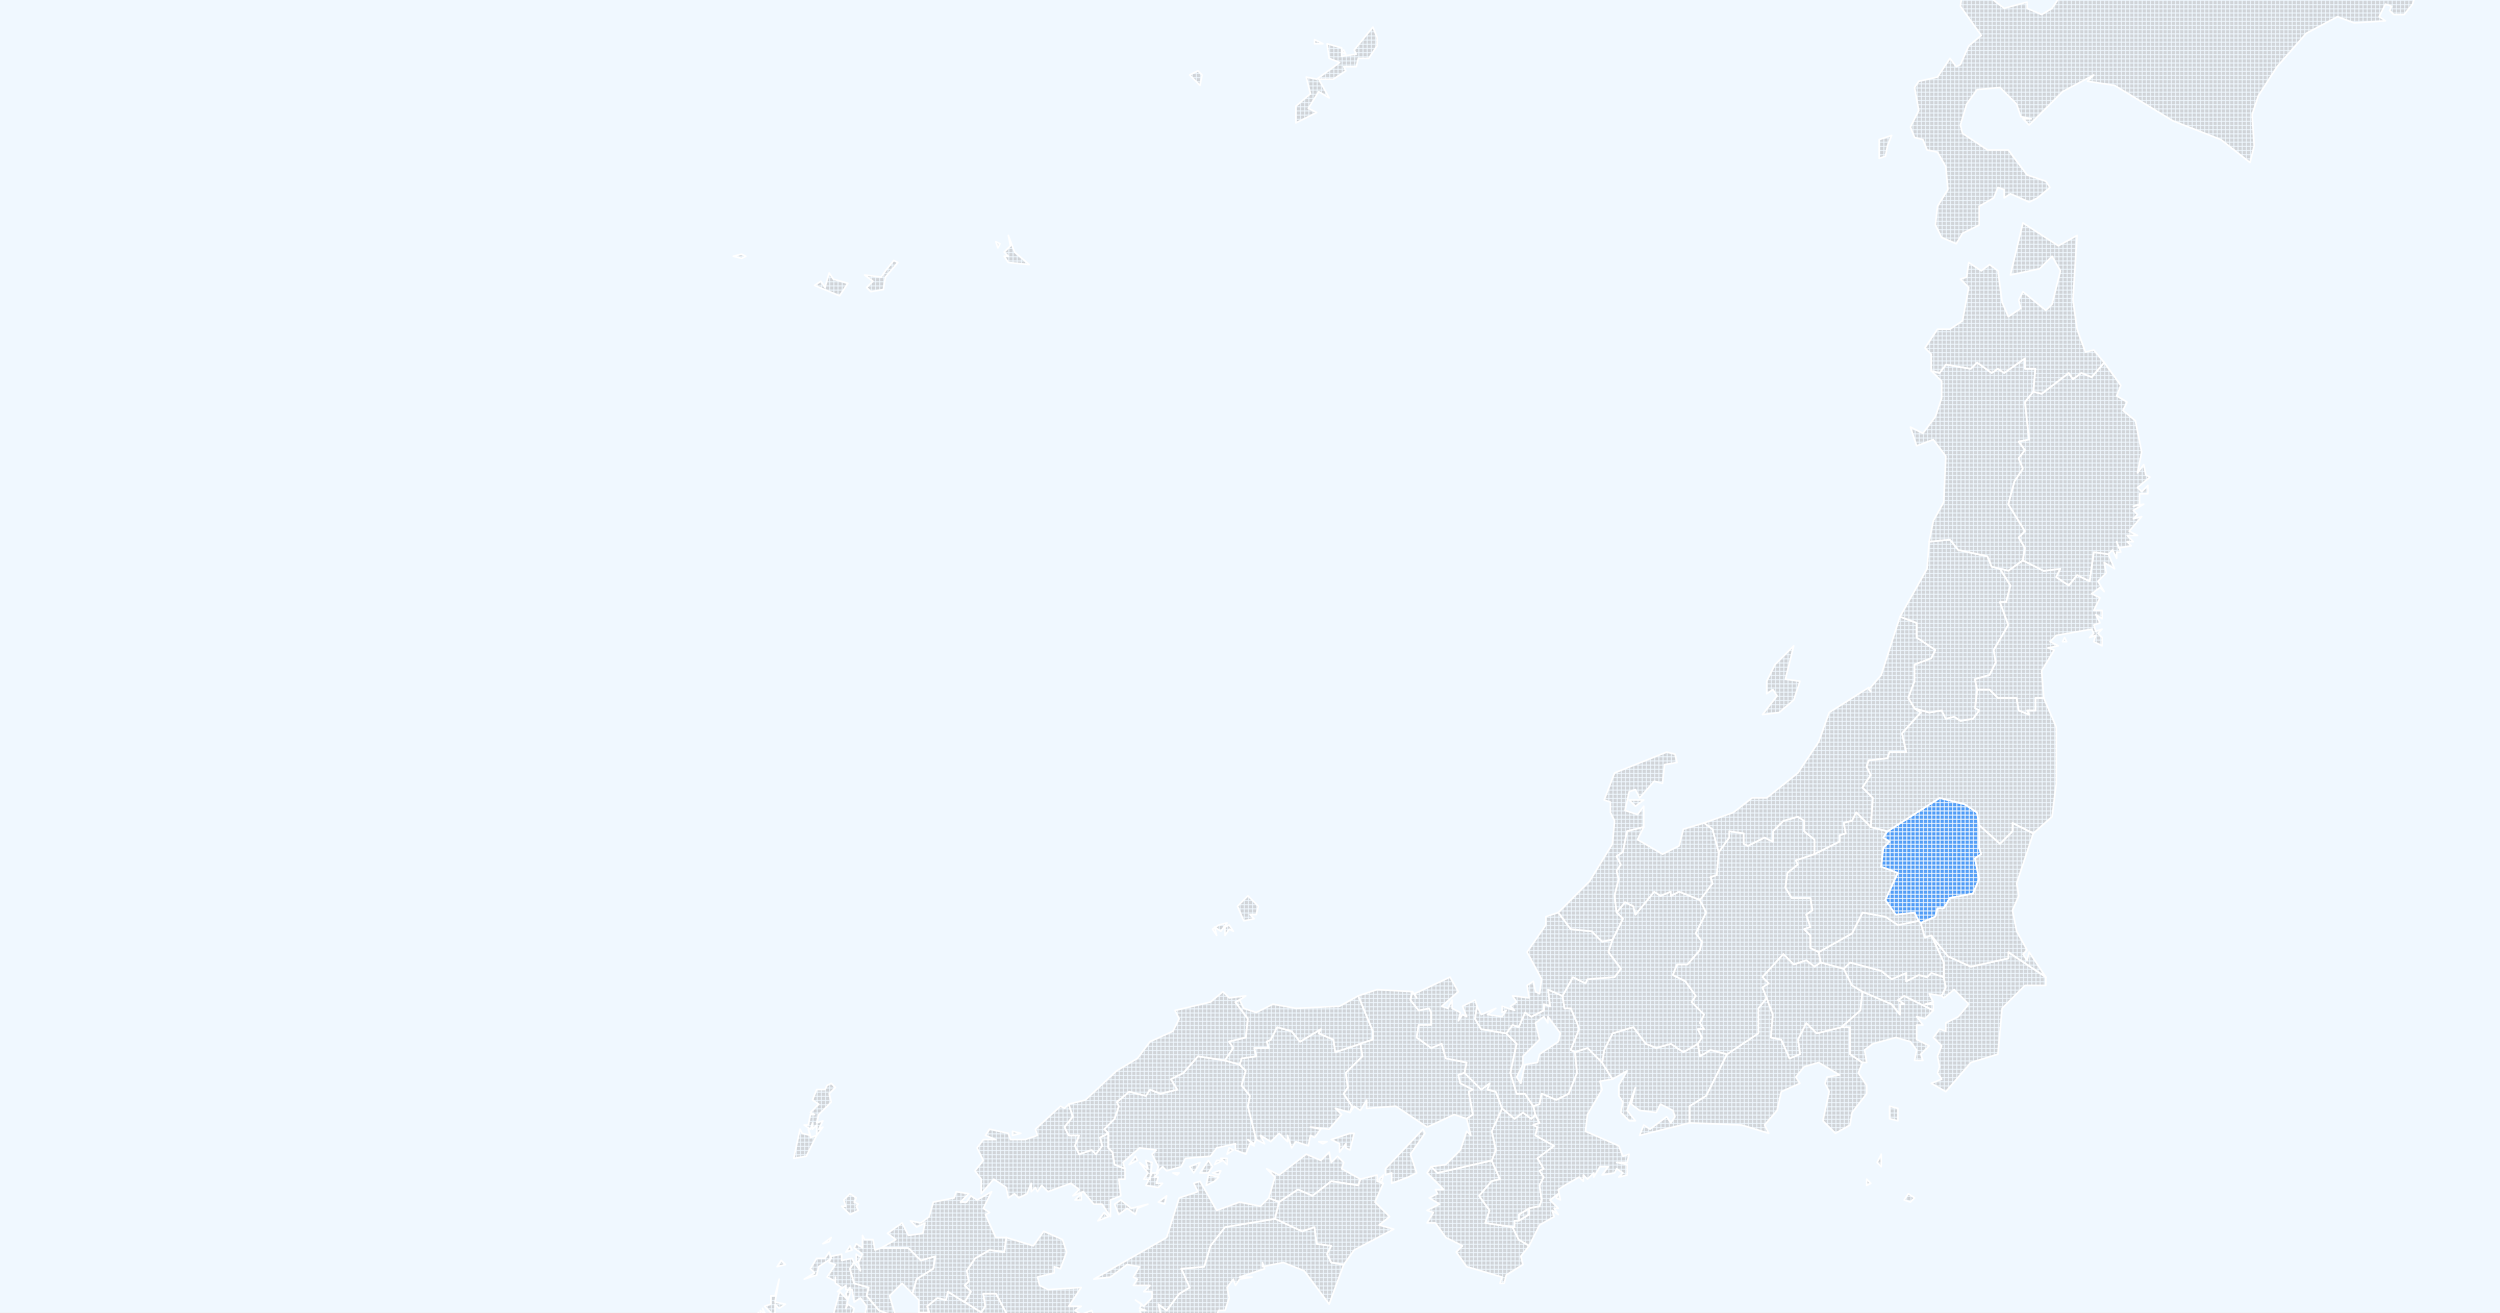
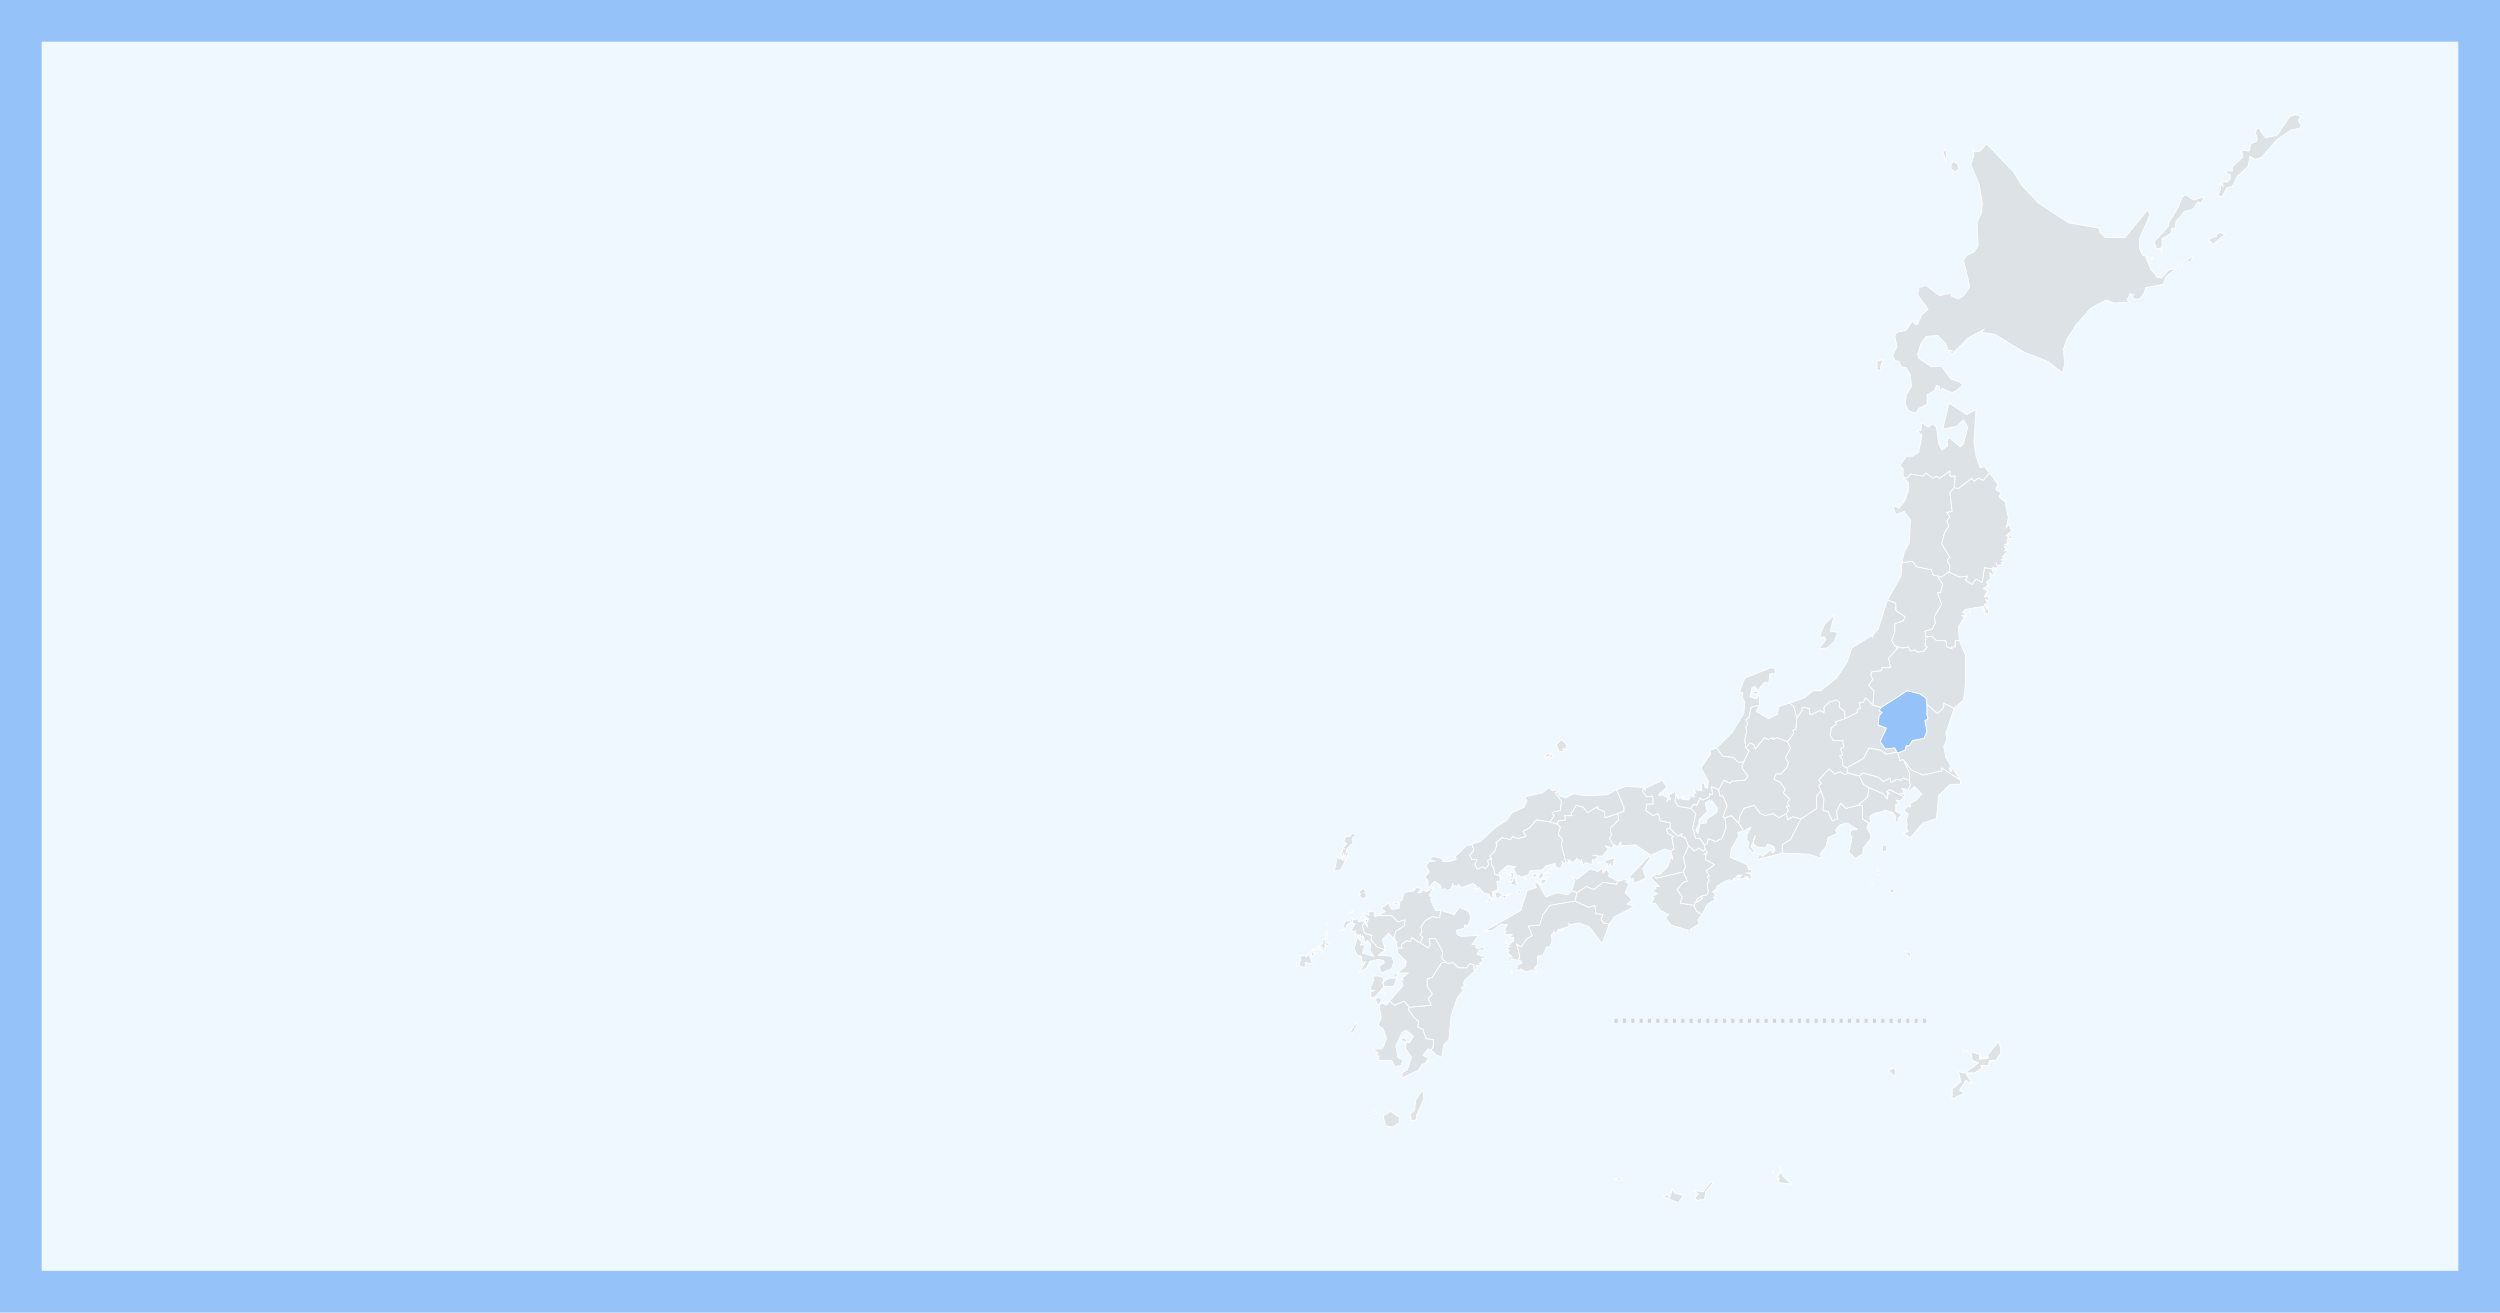
<svg xmlns="http://www.w3.org/2000/svg" viewBox="0 0 1200 630" width="1200" height="630">
  <rect width="1200" height="630" fill="#f0f8ff" />
  <defs>
    <pattern id="main" viewBox="0 0 5 5" x="0" y="0" width="5" height="5" patternUnits="userSpaceOnUse" patternTransform="scale(0.4)">
      <rect x="1" y="1" width="5" height="5" fill="rgba(56,141,245,0.8)" />
    </pattern>
  </defs>
  <defs>
    <pattern id="default" viewBox="0 0 5 5" x="0" y="0" width="5" height="5" patternUnits="userSpaceOnUse" patternTransform="scale(0.4)">
      <rect x="1" y="1" width="5" height="5" fill="rgba(202,205,209,0.8)" />
    </pattern>
  </defs>
-   <g transform="translate(300, -180) scale(1.0)">
+   <g transform="translate(600, 50) scale(0.5)">
    <g class="prefectures">
-       <g class="okinawa kyusyu-okinawa prefecture" data-code="47" stroke-linejoin="round" fill="url(#default)" fill-rule="nonzero" stroke="#ffffff" stroke-width="0.8" transform="translate(52, 193)">
+       <g class="okinawa kyusyu-okinawa prefecture" data-code="47" stroke-linejoin="round" fill="rgba(202,205,209,0.5)" fill-rule="nonzero" stroke="#ffffff" stroke-width="0.8" transform="translate(350, 900)  scale(1.2)">
        <polygon points="4 109 6 110 4 111 0 110" />
        <polygon points="48 121 55 123 51 129 39 124 42 122 44 125 46 118" />
        <polygon points="132 113 130 110 132 110 130 108 133 105 132 100 135 108 142 114" />
        <polygon points="225 23 224 28 219 23 223 21" />
        <polygon points="73 117 77 112 79 113 73 120 72 126 66 127 64 125 67 122 63 119 71 120" />
        <polygon points="287 20 291 17 286 15 285 8 292 10 292 14 299 13 298 11 307 0 309 5 309 9 305 15 300 15 299 19 293 19 294 21 288 25 281 25 286 34 281 31 276 39 280 41 270 46 270 38 277 32 275 24 280 25" />
        <polygon points="127 106 126 103 128 104" />
        <polygon points="279 8 279 6 283 8" />
        <polygon points="293 11 294 13 292 12" />
      </g>
-       <g class="kagoshima kyusyu kyusyu-okinawa prefecture" data-code="46" stroke-linejoin="round" fill="url(#default)" fill-rule="nonzero" stroke="#ffffff" stroke-width="0.8" transform="translate(96, 17)">
+       <g class="kagoshima kyusyu kyusyu-okinawa prefecture" data-code="46" stroke-linejoin="round" fill="rgba(202,205,209,0.5)" fill-rule="nonzero" stroke="#ffffff" stroke-width="0.8" transform="translate(96, 17)">
        <polygon points="23 949 26 951 23 952" />
        <polygon points="33 960 32 954 39 950 48 956 47 961 41 965 35 964" />
        <polygon points="64 953 64 958 59 959 58 952 62 949 63 939 70 929 71 938" />
        <polygon points="38 844 43 848 52 844 57 850 56 852 61 859 66 864 65 869 70 871 73 880 80 881 80 888 78 891 75 890 70 896 75 899 73 903 76 902 69 905 66 910 50 918 50 913 55 910 59 898 53 889 54 884 48 881 53 879 54 883 57 884 61 878 54 872 50 874 44 887 46 898 51 901 49 906 43 907 40 901 27 901 28 897 25 896 27 894 22 890 31 890 35 880 32 871 27 867 30 860 28 848 31 846 35 848" />
        <polygon points="31 837 34 836 33 838" />
        <polygon points="27 848 24 842 29 840 30 844" />
        <polygon points="4 868 6 865 7 867 2 875 0 874" />
-         <polygon points="12 864 9 861 14 861" />
-         <polygon points="284 149 280 150 279 146 289 144" />
-         <polygon points="301 126 301 118 306 118 305 122 309 126 308 129 303 132 300 128" />
-         <polygon points="363 98 360 99 359 97 365 93" />
-         <polygon points="344 90 331 98 335 101 330 104 327 103 329 107 323 102 325 99 316 97 324 97 325 95 321 94 335 88 337 90 339 86 344 85 342 89 344 87 345 89 347 82 349 88" />
-         <polygon points="324 108 322 106 320 108 318 101 323 102 322 105 328 107 325 109 326 107" />
-         <polygon points="355 12 352 16 352 13" />
-         <polygon points="361 1 363 0 365 4" />
      </g>
-       <g class="miyazaki kyusyu kyusyu-okinawa prefecture" data-code="45" stroke-linejoin="round" fill="url(#default)" fill-rule="nonzero" stroke="#ffffff" stroke-width="0.8" transform="translate(152, 824)">
+       <g class="miyazaki kyusyu kyusyu-okinawa prefecture" data-code="45" stroke-linejoin="round" fill="rgba(202,205,209,0.5)" fill-rule="nonzero" stroke="#ffffff" stroke-width="0.8" transform="translate(152, 824)">
        <polygon points="36 0 38 1 43 0 48 5 56 5 59 1 63 2 63 7 65 7 54 17 53 21 56 22 52 23 51 25 53 26 47 34 41 51 39 74 34 79 32 91 27 89 22 84 24 81 24 74 17 73 14 64 9 62 10 57 5 52 0 45 1 43 22 41 19 35 23 30 18 23 18 16 23 14 32 0" />
      </g>
-       <g class="oita kyusyu kyusyu-okinawa prefecture" data-code="44" stroke-linejoin="round" fill="url(#default)" fill-rule="nonzero" stroke="#ffffff" stroke-width="0.8" transform="translate(163, 771)">
+       <g class="oita kyusyu kyusyu-okinawa prefecture" data-code="44" stroke-linejoin="round" fill="rgba(202,205,209,0.5)" fill-rule="nonzero" stroke="#ffffff" stroke-width="0.8" transform="translate(163, 771)">
        <polygon points="0 34 3 29 0 26 2 24 1 19 5 13 12 9 19 10 20 3 33 7 38 0 47 4 49 10 46 18 43 17 43 20 35 22 36 26 40 28 56 27 50 36 56 36 53 38 56 40 61 38 62 41 57 41 55 45 65 49 59 49 61 51 57 54 60 55 54 56 54 60 52 60 52 55 48 54 45 58 37 58 32 53 27 54 25 53 21 49 22 43 15 30 9 30 10 36 8 39" />
      </g>
-       <g class="kumamoto kyusyu kyusyu-okinawa prefecture" data-code="43" stroke-linejoin="round" fill="url(#default)" fill-rule="nonzero" stroke="#ffffff" stroke-width="0.8" transform="translate(115, 800)">
+       <g class="kumamoto kyusyu kyusyu-okinawa prefecture" data-code="43" stroke-linejoin="round" fill="rgba(202,205,209,0.5)" fill-rule="nonzero" stroke="#ffffff" stroke-width="0.8" transform="translate(115, 800)">
        <path d="M8,37 L13,38 L13,48 L5,57 L1,58 L1,52 L5,51 L0,50 L4,40 L3,37 L8,37 Z M20,47 L14,47 L12,43 L19,39 L26,39 L23,47 L20,47 Z M24,34 L26,34 L26,38 L23,38 L24,34 Z M38,67 L33,61 L24,65 L19,61 L32,46 L30,40 L32,41 L31,39 L37,34 L26,34 L34,28 L35,23 L27,15 L26,10 L31,10 L30,7 L35,3 L39,4 L40,0 L48,5 L56,10 L58,7 L57,1 L63,1 L70,14 L69,20 L73,24 L69,24 L60,38 L55,40 L55,47 L60,54 L56,59 L59,65 L38,67 Z" />
      </g>
-       <g class="nagasaki kyusyu kyusyu-okinawa prefecture" data-code="42" stroke-linejoin="round" fill="url(#default)" fill-rule="nonzero" stroke="#ffffff" stroke-width="0.8" transform="translate(44, 700)">
+       <g class="nagasaki kyusyu kyusyu-okinawa prefecture" data-code="42" stroke-linejoin="round" fill="rgba(202,205,209,0.5)" fill-rule="nonzero" stroke="#ffffff" stroke-width="0.8" transform="translate(44, 700)">
        <path d="M53,1 L55,0 L57,2 L54,5 L55,9 L49,15 L48,19 L51,18 L49,22 L51,21 L48,25 L48,20 L46,22 L46,19 L45,22 L42,20 L44,20 L45,15 L47,15 L45,14 L49,10 L46,8 L48,3 L52,3 L53,1 Z M46,29 L43,35 L37,36 L40,22 L41,24 L45,25 L44,22 L45,26 L48,25 L46,29 Z M67,59 L68,61 L64,63 L60,59 L62,59 L61,56 L64,53 L67,55 L66,57 L68,58 L67,59 Z M28,110 L25,115 L26,110 L23,107 L26,106 L26,102 L28,102 L30,94 L28,105 L33,106 L30,108 L28,106 L28,110 Z M24,112 L21,111 L21,109 L23,111 L22,108 L24,112 Z M19,113 L20,110 L19,116 L16,111 L19,113 Z M6,118 L9,117 L10,119 L12,115 L16,125 L9,124 L9,129 L0,126 L1,124 L3,126 L4,125 L2,125 L5,122 L4,116 L6,118 Z M65,80 L62,81 L64,78 L65,80 Z M67,82 L70,84 L67,86 L67,82 Z M29,88 L31,85 L33,87 L29,88 Z M54,76 L51,77 L55,74 L54,76 Z M66,86 L64,89 L66,96 L73,98 L72,102 L78,109 L86,112 L79,117 L92,118 L94,123 L92,130 L82,134 L80,128 L85,124 L84,122 L79,121 L71,123 L68,129 L60,134 L64,129 L63,126 L65,127 L67,123 L64,125 L63,118 L59,117 L56,111 L59,100 L63,104 L62,108 L63,106 L66,108 L64,115 L75,118 L71,112 L72,107 L69,103 L66,105 L65,99 L62,99 L62,97 L58,100 L60,98 L57,96 L57,93 L57,95 L53,93 L57,87 L54,86 L55,83 L60,82 L60,85 L65,84 L66,86 Z M49,88 L48,92 L42,94 L47,91 L45,89 L48,84 L52,84 L54,81 L55,84 L49,88 Z M15,115 L15,113 L18,116 L15,118 L15,115 Z M64,101 L63,104 L62,101 L64,98 L64,101 Z" />
      </g>
-       <g class="saga kyusyu kyusyu-okinawa prefecture" data-code="41" stroke-linejoin="round" fill="url(#default)" fill-rule="nonzero" stroke="#ffffff" stroke-width="0.8" transform="translate(108, 773)">
+       <g class="saga kyusyu kyusyu-okinawa prefecture" data-code="41" stroke-linejoin="round" fill="rgba(202,205,209,0.5)" fill-rule="nonzero" stroke="#ffffff" stroke-width="0.8" transform="translate(108, 773)">
        <polygon points="15 6 28 6 34 12 41 10 40 16 32 21 30 28 25 23 19 29 22 39 14 36 8 29 9 25 2 23 0 16 2 13 5 17 4 13 6 9 2 6 3 4 6 6 6 0 7 2 11 2 12 7" />
      </g>
-       <g class="fukuoka kyusyu kyusyu-okinawa prefecture" data-code="40" stroke-linejoin="round" fill="url(#default)" fill-rule="nonzero" stroke="#ffffff" stroke-width="0.8" transform="translate(123, 752)">
+       <g class="fukuoka kyusyu kyusyu-okinawa prefecture" data-code="40" stroke-linejoin="round" fill="rgba(202,205,209,0.5)" fill-rule="nonzero" stroke="#ffffff" stroke-width="0.8" transform="translate(123, 752)">
        <polygon points="40 53 32 48 31 52 27 51 22 55 23 58 18 58 18 52 15 49 17 42 25 37 26 31 19 33 13 27 0 27 7 23 3 20 10 15 13 21 20 20 21 15 17 17 14 14 19 15 23 12 25 5 35 3 36 0 42 1 38 5 41 5 43 2 46 4 53 0 49 8 52 10 50 11 55 22 60 22 59 29 52 28 45 32 41 38 42 43 40 45 43 48" />
      </g>
-       <g class="kochi shikoku prefecture" data-code="39" stroke-linejoin="round" fill="url(#default)" fill-rule="nonzero" stroke="#ffffff" stroke-width="0.8" transform="translate(251, 765)">
+       <g class="kochi shikoku prefecture" data-code="39" stroke-linejoin="round" fill="rgba(202,205,209,0.5)" fill-rule="nonzero" stroke="#ffffff" stroke-width="0.8" transform="translate(251, 765)">
        <path d="M61,0 L74,6 L80,4 L81,12 L88,13 L86,17 L88,21 L94,22 L87,41 L75,25 L65,21 L55,23 L55,21 L56,24 L44,28 L50,28 L44,29 L42,32 L41,29 L38,33 L39,38 L37,44 L34,44 L30,52 L25,53 L25,61 L22,64 L25,70 L21,66 L14,68 L9,65 L5,67 L6,61 L10,60 L9,57 L6,57 L8,54 L5,41 L9,44 L15,36 L20,33 L16,24 L27,23 L30,13 L37,4 L61,0 Z M1,69 L0,70 L0,67 L1,69 Z" />
      </g>
-       <g class="ehime sikoku prefecture" data-code="38" stroke-linejoin="round" fill="url(#default)" fill-rule="nonzero" stroke="#ffffff" stroke-width="0.8" transform="translate(225, 737)">
+       <g class="ehime sikoku prefecture" data-code="38" stroke-linejoin="round" fill="rgba(202,205,209,0.5)" fill-rule="nonzero" stroke="#ffffff" stroke-width="0.8" transform="translate(225, 737)">
        <path d="M34,21 L31,20 L35,17 L34,21 Z M55,6 L51,6 L55,0 L57,3 L55,6 Z M60,5 L61,5 L60,7 L57,6 L60,5 Z M58,10 L54,12 L55,7 L60,8 L58,10 Z M32,85 L25,83 L25,86 L23,86 L24,81 L27,82 L21,76 L24,76 L22,72 L25,72 L22,71 L23,69 L20,67 L24,70 L28,66 L28,63 L24,63 L27,60 L19,60 L21,57 L19,56 L22,51 L16,50 L8,56 L0,57 L35,37 L41,18 L50,15 L48,11 L51,10 L59,24 L70,20 L80,22 L84,18 L89,20 L87,28 L63,32 L56,41 L53,51 L42,52 L46,61 L41,64 L35,72 L31,69 L34,82 L32,85 Z" />
      </g>
-       <g class="kagawa shikoku prefecture" data-code="37" stroke-linejoin="round" fill="url(#default)" fill-rule="nonzero" stroke="#ffffff" stroke-width="0.8" transform="translate(308, 724)">
+       <g class="kagawa shikoku prefecture" data-code="37" stroke-linejoin="round" fill="rgba(202,205,209,0.5)" fill-rule="nonzero" stroke="#ffffff" stroke-width="0.8" transform="translate(308, 724)">
        <path d="M6,33 L1,31 L4,21 L0,17 L6,20 L19,10 L26,13 L30,9 L31,14 L34,11 L37,14 L36,17 L45,22 L44,25 L31,23 L22,30 L15,27 L6,33 Z M27,5 L25,4 L29,4 L27,5 Z M40,0 L42,0 L40,8 L38,7 L38,5 L35,9 L35,5 L31,3 L40,0 Z" />
      </g>
-       <g class="tokushima shikoku prefecture" data-code="36" stroke-linejoin="round" fill="url(#default)" fill-rule="nonzero" stroke="#ffffff" stroke-width="0.8" transform="translate(312, 744)">
+       <g class="tokushima shikoku prefecture" data-code="36" stroke-linejoin="round" fill="rgba(202,205,209,0.5)" fill-rule="nonzero" stroke="#ffffff" stroke-width="0.8" transform="translate(312, 744)">
        <path d="M50,2 L52,0 L51,4 L50,2 Z M41,2 L49,0 L49,3 L52,4 L48,13 L55,20 L50,24 L57,26 L38,36 L33,43 L27,42 L25,38 L27,34 L20,33 L19,25 L13,27 L0,21 L2,13 L11,7 L18,10 L27,3 L40,5 L41,2 Z" />
      </g>
-       <g class="yamaguchi chugoku prefecture" data-code="35" stroke-linejoin="round" fill="url(#default)" fill-rule="nonzero" stroke="#ffffff" stroke-width="0.8" transform="translate(168, 710)">
+       <g class="yamaguchi chugoku prefecture" data-code="35" stroke-linejoin="round" fill="rgba(202,205,209,0.5)" fill-rule="nonzero" stroke="#ffffff" stroke-width="0.8" transform="translate(168, 710)">
        <path d="M45,0 L47,6 L43,11 L45,15 L50,15 L48,20 L50,24 L56,22 L58,24 L61,20 L60,16 L64,14 L64,21 L66,23 L67,29 L72,31 L72,36 L69,36 L70,44 L65,46 L65,54 L61,48 L57,48 L52,42 L47,44 L50,41 L46,38 L35,42 L32,39 L30,42 L29,40 L27,42 L27,38 L25,43 L21,45 L19,43 L16,45 L15,40 L9,36 L3,43 L3,36 L0,32 L4,27 L1,21 L4,17 L10,17 L5,15 L7,12 L16,14 L17,17 L24,17 L30,15 L29,12 L41,1 L43,2 L45,0 Z M64,54 L59,56 L62,52 L64,54 Z M75,50 L83,48 L78,50 L77,53 L73,50 L69,53 L67,48 L70,46 L75,50 Z M18,15 L18,13 L22,14 L18,15 Z M51,46 L48,46 L51,43 L51,46 Z" />
      </g>
-       <g class="hiroshima chugoku prefecture" data-code="34" stroke-linejoin="round" fill="url(#default)" fill-rule="nonzero" stroke="#ffffff" stroke-width="0.8" transform="translate(230, 687)">
+       <g class="hiroshima chugoku prefecture" data-code="34" stroke-linejoin="round" fill="rgba(202,205,209,0.5)" fill-rule="nonzero" stroke="#ffffff" stroke-width="0.8" transform="translate(230, 687)">
        <path d="M73,40 L72,42 L69,40 L72,43 L70,42 L68,47 L63,45 L63,42 L54,44 L51,48 L39,49 L37,53 L30,55 L28,53 L25,56 L26,53 L23,47 L25,45 L17,44 L9,51 L10,54 L5,52 L4,46 L2,44 L2,37 L0,35 L5,30 L7,24 L6,22 L12,17 L20,19 L22,16 L27,18 L35,16 L32,11 L38,8 L45,0 L58,2 L65,4 L68,7 L66,14 L70,19 L69,24 L73,40 Z M45,53 L43,56 L41,53 L46,51 L45,53 Z M21,54 L20,50 L23,51 L22,59 L19,59 L21,56 L17,51 L21,54 Z M15,48 L16,50 L12,52 L15,48 Z M35,57 L33,56 L36,56 L35,57 Z M24,58 L26,58 L25,61 L28,61 L26,63 L20,62 L23,56 L26,56 L24,58 Z M59,49 L59,52 L56,49 L59,49 Z M57,50 L53,52 L54,50 L57,50 Z M60,44 L62,45 L59,47 L60,44 Z" />
      </g>
-       <g class="okayama chugoku prefecture" data-code="33" stroke-linejoin="round" fill="url(#default)" fill-rule="nonzero" stroke="#ffffff" stroke-width="0.8" transform="translate(295, 673)">
+       <g class="okayama chugoku prefecture" data-code="33" stroke-linejoin="round" fill="rgba(202,205,209,0.5)" fill-rule="nonzero" stroke="#ffffff" stroke-width="0.8" transform="translate(295, 673)">
        <polygon points="58 8 59 14 51 22 52 29 50 32 54 38 53 41 46 39 49 42 43 49 34 48 39 49 36 53 34 52 33 57 27 55 25 58 23 52 23 55 19 51 15 55 10 52 12 56 8 54 4 38 5 33 1 28 3 21 0 18 1 15 8 14 7 10 14 10 13 7 15 6 18 0 25 2 29 7 39 1 38 3 45 6 46 12" />
      </g>
-       <g class="shimane chugoku prefecture" data-code="32" stroke-linejoin="round" fill="url(#default)" fill-rule="nonzero" stroke="#ffffff" stroke-width="0.8" transform="translate(211, 610)">
+       <g class="shimane chugoku prefecture" data-code="32" stroke-linejoin="round" fill="rgba(202,205,209,0.5)" fill-rule="nonzero" stroke="#ffffff" stroke-width="0.8" transform="translate(211, 610)">
        <path d="M74,14 L78,13 L75,17 L72,15 L73,19 L71,16 L74,14 Z M79,16 L77,19 L77,15 L79,14 L81,17 L79,16 Z M83,5 L88,0 L93,5 L92,9 L89,9 L91,11 L86,12 L83,5 Z M2,100 L10,98 L25,84 L35,78 L41,70 L52,65 L55,59 L53,55 L70,51 L76,46 L79,49 L87,48 L84,50 L82,51 L88,59 L87,68 L79,70 L81,73 L77,79 L64,77 L57,85 L51,88 L54,93 L46,95 L41,93 L39,96 L31,94 L25,99 L26,101 L24,107 L19,112 L21,114 L17,116 L18,120 L15,124 L13,122 L7,124 L5,120 L7,115 L2,115 L0,111 L4,106 L2,100 Z" />
      </g>
-       <g class="tottori chugoku prefecture" data-code="31" stroke-linejoin="round" fill="url(#default)" fill-rule="nonzero" stroke="#ffffff" stroke-width="0.8" transform="translate(288, 658)">
+       <g class="tottori chugoku prefecture" data-code="31" stroke-linejoin="round" fill="rgba(202,205,209,0.5)" fill-rule="nonzero" stroke="#ffffff" stroke-width="0.8" transform="translate(288, 658)">
        <polygon points="7 33 0 31 4 25 2 22 10 20 11 11 5 3 7 2 9 6 15 8 23 4 34 6 55 5 64 0 71 17 71 21 65 23 53 27 52 21 45 18 46 16 36 22 32 17 25 15 22 21 20 22 21 25 14 25 15 29 8 30" />
      </g>
-       <g class="wakayama kinki prefecture" data-code="30" stroke-linejoin="round" fill="url(#default)" fill-rule="nonzero" stroke="#ffffff" stroke-width="0.8" transform="translate(385, 737)">
+       <g class="wakayama kinki prefecture" data-code="30" stroke-linejoin="round" fill="rgba(202,205,209,0.5)" fill-rule="nonzero" stroke="#ffffff" stroke-width="0.8" transform="translate(385, 737)">
        <path d="M41,32 L44,38 L49,41 L45,46 L46,50 L38,55 L37,59 L35,59 L36,56 L19,51 L14,44 L17,41 L9,37 L4,30 L0,30 L3,25 L0,24 L6,21 L1,18 L5,16 L4,14 L8,14 L0,6 L2,3 L5,6 L31,0 L35,9 L31,10 L25,17 L30,24 L28,30 L41,32 Z M49,23 L49,26 L44,29 L44,26 L49,23 Z" />
      </g>
-       <g class="nara kinki prefecture" data-code="29" stroke-linejoin="round" fill="url(#default)" fill-rule="nonzero" stroke="#ffffff" stroke-width="0.8" transform="translate(410, 712)">
+       <g class="nara kinki prefecture" data-code="29" stroke-linejoin="round" fill="rgba(202,205,209,0.5)" fill-rule="nonzero" stroke="#ffffff" stroke-width="0.8" transform="translate(410, 712)">
        <polygon points="24 48 19 51 19 54 17 54 17 57 16 57 3 55 5 49 0 42 6 35 10 34 6 25 8 20 6 11 11 0 17 5 21 2 25 5 27 3 29 7 26 8 28 9 27 13 36 18 28 24 31 29 29 30 31 33 29 37 30 44 29 47" />
      </g>
-       <g class="hyogo kinki prefecture" data-code="28" stroke-linejoin="round" fill="url(#default)" fill-rule="nonzero" stroke="#ffffff" stroke-width="0.8" transform="translate(345, 655)">
+       <g class="hyogo kinki prefecture" data-code="28" stroke-linejoin="round" fill="rgba(202,205,209,0.5)" fill-rule="nonzero" stroke="#ffffff" stroke-width="0.8" transform="translate(345, 655)">
        <path d="M31,90 L23,93 L23,88 L20,89 L20,86 L38,67 L39,69 L32,79 L35,88 L31,90 Z M3,59 L4,56 L0,50 L2,47 L1,40 L9,32 L8,26 L14,24 L14,20 L7,3 L16,0 L33,1 L32,5 L36,10 L41,9 L42,11 L42,17 L36,17 L35,23 L42,28 L47,26 L49,33 L59,35 L58,40 L55,41 L56,45 L62,48 L60,49 L62,60 L59,62 L53,60 L40,66 L25,56 L11,57 L11,53 L8,58 L5,56 L3,59 Z" />
      </g>
-       <g class="osaka kinki prefecture" data-code="27" stroke-linejoin="round" fill="url(#default)" fill-rule="nonzero" stroke="#ffffff" stroke-width="0.8" transform="translate(387, 695)">
+       <g class="osaka kinki prefecture" data-code="27" stroke-linejoin="round" fill="rgba(202,205,209,0.5)" fill-rule="nonzero" stroke="#ffffff" stroke-width="0.8" transform="translate(387, 695)">
        <polygon points="16 0 24 8 28 5 27 8 31 9 34 17 29 28 31 37 29 42 3 48 0 45 7 44 14 37 17 28 19 30 17 22 20 20 18 9 20 8 14 5 13 1" />
      </g>
-       <g class="kyoto kinki prefecture" data-code="26" stroke-linejoin="round" fill="url(#default)" fill-rule="nonzero" stroke="#ffffff" stroke-width="0.8" transform="translate(377, 649)">
+       <g class="kyoto kinki prefecture" data-code="26" stroke-linejoin="round" fill="rgba(202,205,209,0.5)" fill-rule="nonzero" stroke="#ffffff" stroke-width="0.8" transform="translate(377, 649)">
        <polygon points="44 63 41 55 37 54 38 51 34 54 26 46 27 41 17 39 15 32 10 34 3 29 4 23 10 23 10 17 9 15 4 16 0 11 1 7 3 10 2 8 19 0 23 7 15 14 18 15 20 11 20 15 24 17 23 21 25 18 27 19 25 14 31 11 32 14 31 20 34 25 46 27 51 32 48 46 51 56 55 56 59 62 60 66 58 68 54 65 50 68" />
      </g>
-       <g class="shiga kinki prefecture" data-code="25" stroke-linejoin="round" fill="url(#default)" fill-rule="nonzero" stroke="#ffffff" stroke-width="0.8" transform="translate(423, 655)">
+       <g class="shiga kinki prefecture" data-code="25" stroke-linejoin="round" fill="rgba(202,205,209,0.5)" fill-rule="nonzero" stroke="#ffffff" stroke-width="0.8" transform="translate(423, 655)">
        <path d="M20,0 L27,3 L28,9 L31,9 L34,16 L35,19 L31,29 L33,30 L34,40 L30,50 L24,53 L17,50 L16,55 L13,56 L9,50 L5,50 L2,40 L5,26 L0,21 L3,17 L6,18 L9,11 L12,13 L18,10 L18,7 L21,8 L20,0 Z M20,13 L20,16 L18,13 L14,16 L16,24 L8,32 L8,36 L5,42 L7,45 L9,36 L15,35 L16,31 L25,25 L26,21 L20,13 Z" />
      </g>
-       <g class="mie kinki prefecture" data-code="24" stroke-linejoin="round" fill="url(#default)" fill-rule="nonzero" stroke="#ffffff" stroke-width="0.8" transform="translate(426, 683)">
+       <g class="mie kinki prefecture" data-code="24" stroke-linejoin="round" fill="rgba(202,205,209,0.5)" fill-rule="nonzero" stroke="#ffffff" stroke-width="0.8" transform="translate(426, 683)">
        <polygon points="8 95 3 92 0 86 1 86 1 83 3 83 8 80 8 77 13 76 14 73 13 66 15 62 13 59 15 58 12 53 20 47 11 42 12 38 10 37 13 36 11 32 10 28 13 27 14 22 21 25 27 22 31 12 30 2 36 0 43 7 48 15 42 16 43 20 36 32 35 40 51 47 53 52 56 51 55 55 50 55 55 56 55 61 51 62 53 60 50 58 49 60 43 61 46 57 42 57 39 62 39 60 36 63 34 61 34 64 32 62 25 66 22 68 23 73 21 72 22 70 18 73 22 77 20 77 22 80 19 78 20 81 13 85" />
      </g>
-       <g class="aichi chubu prefecture" data-code="23" stroke-linejoin="round" fill="url(#default)" fill-rule="nonzero" stroke="#ffffff" stroke-width="0.8" transform="translate(469, 673)">
+       <g class="aichi chubu prefecture" data-code="23" stroke-linejoin="round" fill="rgba(202,205,209,0.5)" fill-rule="nonzero" stroke="#ffffff" stroke-width="0.8" transform="translate(469, 673)">
        <polygon points="42 46 18 52 20 47 23 49 31 43 33 46 35 43 34 40 28 37 26 41 18 40 14 37 16 29 12 40 16 45 13 45 9 41 10 36 8 33 8 28 12 21 5 25 0 17 1 11 5 3 15 0 21 8 26 10 33 8 39 12 46 8 47 14 52 11 60 13 50 33 42 38" />
      </g>
-       <g class="shizuoka chubu prefecture" data-code="22" stroke-linejoin="round" fill="url(#default)" fill-rule="nonzero" stroke="#ffffff" stroke-width="0.8" transform="translate(511, 659)">
+       <g class="shizuoka chubu prefecture" data-code="22" stroke-linejoin="round" fill="rgba(202,205,209,0.5)" fill-rule="nonzero" stroke="#ffffff" stroke-width="0.8" transform="translate(511, 659)">
        <polygon points="73 14 77 14 77 27 83 31 81 36 85 42 85 46 78 55 77 61 70 65 64 59 67 45 65 41 66 38 72 37 62 31 55 33 51 38 53 41 44 45 42 54 36 61 38 65 25 61 0 60 0 52 8 47 18 27 33 17 33 5 37 0 40 8 39 19 44 20 48 29 53 27 52 20 56 12 61 17" />
      </g>
-       <g class="gifu chubu prefecture" data-code="21" stroke-linejoin="round" fill="url(#default)" fill-rule="nonzero" stroke="#ffffff" stroke-width="0.8" transform="translate(450, 608)">
+       <g class="gifu chubu prefecture" data-code="21" stroke-linejoin="round" fill="rgba(202,205,209,0.5)" fill-rule="nonzero" stroke="#ffffff" stroke-width="0.8" transform="translate(450, 608)">
        <polygon points="66 4 69 10 64 20 67 24 66 28 60 35 55 35 53 40 59 43 64 50 62 53 68 59 66 63 68 66 65 66 67 70 65 73 58 77 52 73 45 75 40 73 34 65 24 68 20 76 19 82 12 75 6 77 4 76 8 66 7 63 4 56 1 56 0 50 5 41 11 44 12 42 25 41 28 37 22 29 24 23 29 13 26 10 30 5 34 7 35 11 44 0 47 2 52 0 52 2 56 0" />
      </g>
-       <g class="nagano chubu prefecture" data-code="20" stroke-linejoin="round" fill="url(#default)" fill-rule="nonzero" stroke="#ffffff" stroke-width="0.8" transform="translate(503, 572)">
+       <g class="nagano chubu prefecture" data-code="20" stroke-linejoin="round" fill="rgba(202,205,209,0.5)" fill-rule="nonzero" stroke="#ffffff" stroke-width="0.8" transform="translate(503, 572)">
        <polygon points="68 18 59 21 60 23 55 27 54 34 57 39 66 39 67 45 64 47 66 53 63 54 66 57 66 63 70 65 71 70 68 72 64 69 58 71 53 66 43 77 46 80 43 82 45 87 41 92 41 104 26 114 18 112 13 115 12 109 14 106 12 102 15 102 13 99 15 95 9 89 11 86 6 79 0 76 2 71 7 71 13 64 14 60 11 56 16 46 13 40 19 32 18 29 21 28 22 17 27 10 27 7 34 8 34 13 36 14 44 10 48 12 48 7 53 2 60 0 63 2 63 7 68 11" />
      </g>
-       <g class="yamanashi chubu prefecture" data-code="19" stroke-linejoin="round" fill="url(#default)" fill-rule="nonzero" stroke="#ffffff" stroke-width="0.8" transform="translate(546, 638)">
+       <g class="yamanashi chubu prefecture" data-code="19" stroke-linejoin="round" fill="rgba(202,205,209,0.5)" fill-rule="nonzero" stroke="#ffffff" stroke-width="0.8" transform="translate(546, 638)">
        <polygon points="2 21 0 16 3 14 0 11 10 0 15 5 21 3 25 6 28 4 39 7 43 15 48 18 47 27 38 35 26 38 21 33 17 41 18 48 13 50 9 41 4 40 5 29" />
      </g>
-       <g class="fukui chubu prefecture" data-code="18" stroke-linejoin="round" fill="url(#default)" fill-rule="nonzero" stroke="#ffffff" stroke-width="0.8" transform="translate(408, 618)">
+       <g class="fukui chubu prefecture" data-code="18" stroke-linejoin="round" fill="rgba(202,205,209,0.5)" fill-rule="nonzero" stroke="#ffffff" stroke-width="0.8" transform="translate(408, 618)">
        <polygon points="40 0 46 8 56 9 61 14 66 13 64 19 70 27 67 31 54 32 53 34 47 31 42 40 35 37 36 45 33 44 33 47 27 50 24 48 21 55 18 54 15 58 3 56 0 51 1 45 3 49 10 46 6 49 13 50 15 47 13 48 13 45 19 47 17 45 20 43 18 40 26 41 25 35 28 33 29 38 31 39 32 32 25 19 34 6 34 2" />
      </g>
-       <g class="ishikawa chubu prefecture" data-code="17" stroke-linejoin="round" fill="url(#default)" fill-rule="nonzero" stroke="#ffffff" stroke-width="0.8" transform="translate(448, 541)">
+       <g class="ishikawa chubu prefecture" data-code="17" stroke-linejoin="round" fill="rgba(202,205,209,0.5)" fill-rule="nonzero" stroke="#ffffff" stroke-width="0.8" transform="translate(448, 541)">
        <path d="M37,26 L34,23 L41,23 L37,26 Z M28,77 L31,80 L26,90 L21,91 L16,86 L6,85 L0,77 L15,62 L26,44 L27,33 L25,29 L25,24 L22,23 L27,10 L52,0 L56,1 L57,5 L51,6 L50,15 L46,14 L39,22 L37,18 L34,19 L32,28 L38,30 L41,26 L41,36 L33,38 L31,48 L28,50 L30,54 L28,57 L29,61 L27,69 L28,77 Z" />
      </g>
-       <g class="toyama chubu prefecture" data-code="16" stroke-linejoin="round" fill="url(#default)" fill-rule="nonzero" stroke="#ffffff" stroke-width="0.8" transform="translate(475, 575)">
+       <g class="toyama chubu prefecture" data-code="16" stroke-linejoin="round" fill="rgba(202,205,209,0.5)" fill-rule="nonzero" stroke="#ffffff" stroke-width="0.8" transform="translate(475, 575)">
        <polygon points="41 37 31 33 27 35 27 33 22 35 19 33 10 44 9 40 5 38 1 43 0 35 2 27 1 23 3 20 1 16 4 14 6 4 14 2 11 8 23 15 31 11 33 3 43 0 47 3 50 14 49 25 46 26 47 29" />
      </g>
-       <g class="niigata chubu prefecture" data-code="15" stroke-linejoin="round" fill="url(#default)" fill-rule="nonzero" stroke="#ffffff" stroke-width="0.8" transform="translate(518, 476)">
+       <g class="niigata chubu prefecture" data-code="15" stroke-linejoin="round" fill="rgba(202,205,209,0.5)" fill-rule="nonzero" stroke="#ffffff" stroke-width="0.8" transform="translate(518, 476)">
        <path d="M7,113 L4,102 L0,99 L14,94 L23,87 L30,87 L45,75 L55,60 L60,46 L79,34 L80,36 L79,35 L85,28 L94,0 L102,3 L102,10 L111,16 L109,20 L101,23 L101,31 L98,39 L101,44 L104,46 L95,56 L97,65 L89,65 L88,68 L79,69 L78,72 L80,76 L76,82 L81,87 L80,101 L73,94 L71,98 L67,99 L68,104 L65,105 L65,108 L53,114 L53,107 L48,103 L48,98 L45,96 L38,98 L33,103 L33,108 L29,106 L21,110 L19,109 L19,104 L12,103 L12,106 L7,113 Z M36,46 L28,47 L35,38 L33,35 L30,37 L30,31 L34,23 L43,14 L39,30 L46,31 L43,40 L36,46 Z" />
      </g>
-       <g class="kanagawa kanto prefecture" data-code="14" stroke-linejoin="round" fill="url(#default)" fill-rule="nonzero" stroke="#ffffff" stroke-width="0.8" transform="translate(584, 656)">
+       <g class="kanagawa kanto prefecture" data-code="14" stroke-linejoin="round" fill="rgba(202,205,209,0.5)" fill-rule="nonzero" stroke="#ffffff" stroke-width="0.8" transform="translate(584, 656)">
        <polygon points="10 0 24 6 28 11 28 6 30 6 27 4 30 2 44 9 40 13 36 12 39 16 36 16 36 23 42 26 38 30 39 33 35 33 36 28 33 24 26 22 15 25 11 28 12 34 10 34 4 30 4 17 0 17 9 9" />
      </g>
-       <g class="tokyo kanto prefecture" data-code="13" stroke-linejoin="round" fill="url(#default)" fill-rule="nonzero" stroke="#ffffff" stroke-width="0.8" transform="translate(585, 642)">
+       <g class="tokyo kanto prefecture" data-code="13" stroke-linejoin="round" fill="rgba(202,205,209,0.5)" fill-rule="nonzero" stroke="#ffffff" stroke-width="0.8" transform="translate(585, 642)">
        <path d="M49,173 L49,178 L44,171 L49,173 Z M34,113 L32,115 L29,114 L31,111 L34,113 Z M11,104 L13,106 L11,107 L11,104 Z M18,98 L16,96 L18,92 L18,98 Z M22,75 L22,69 L26,70 L26,76 L22,75 Z M48,7 L49,12 L47,16 L41,15 L43,19 L39,20 L43,20 L43,23 L29,16 L26,18 L29,20 L27,20 L27,25 L23,20 L9,14 L4,11 L0,3 L3,0 L18,4 L23,8 L30,5 L30,9 L36,6 L40,7 L42,5 L48,7 Z" />
      </g>
-       <g class="chiba kanto prefecture" data-code="12" stroke-linejoin="round" fill="url(#default)" fill-rule="nonzero" stroke="#ffffff" stroke-width="0.8" transform="translate(627, 629)">
+       <g class="chiba kanto prefecture" data-code="12" stroke-linejoin="round" fill="rgba(202,205,209,0.5)" fill-rule="nonzero" stroke="#ffffff" stroke-width="0.8" transform="translate(627, 629)">
        <polygon points="5 29 7 25 6 20 6 13 0 0 8 10 19 15 37 11 37 8 55 20 55 24 45 24 34 35 32 57 19 61 7 75 0 71 5 69 3 66 4 63 3 58 5 53 1 49 4 45 7 46 7 42 13 39 18 33 11 26 6 30" />
      </g>
-       <g class="saitama kanto prefecture" data-code="11" stroke-linejoin="round" fill="url(#default)" fill-rule="nonzero" stroke="#ffffff" stroke-width="0.8" transform="translate(573, 618)">
+       <g class="saitama kanto prefecture" data-code="11" stroke-linejoin="round" fill="rgba(202,205,209,0.5)" fill-rule="nonzero" stroke="#ffffff" stroke-width="0.8" transform="translate(573, 618)">
        <polygon points="48 4 49 5 51 12 54 11 54 11 60 24 60 31 54 29 52 31 48 30 42 33 42 29 35 32 30 28 15 24 12 27 1 24 0 19 16 10 21 0 32 2 38 6" />
      </g>
-       <g class="gunma kanto prefecture" data-code="10" stroke-linejoin="round" fill="url(#default)" fill-rule="nonzero" stroke="#ffffff" stroke-width="0.8" transform="translate(557, 570)">
+       <g class="gunma kanto prefecture" data-code="10" stroke-linejoin="round" fill="rgba(202,205,209,0.5)" fill-rule="nonzero" stroke="#ffffff" stroke-width="0.8" transform="translate(557, 570)">
        <polygon points="64 52 54 54 48 50 37 48 32 58 16 67 12 65 12 59 9 56 12 55 10 49 13 47 12 41 3 41 0 36 1 29 6 25 5 23 14 20 26 14 26 11 29 10 28 5 32 4 34 0 41 7 49 9 47 12 50 14 47 17 46 26 54 29 48 42 53 49 62 48" />
      </g>
-       <g class="tochigi kanto prefecture" data-code="9" stroke-linejoin="round" fill="url(#main)" fill-rule="nonzero" stroke="#ffffff" stroke-width="0.8" transform="translate(603, 563)">
+       <g class="tochigi kanto prefecture" data-code="9" stroke-linejoin="round" fill="rgba(56,141,245,0.5)" fill-rule="nonzero" stroke="#ffffff" stroke-width="0.8" transform="translate(603, 563)">
        <polygon points="19 60 18 59 16 55 7 56 2 49 8 36 0 33 1 24 4 21 1 19 3 16 28 0 40 3 46 7 47 13 47 24 48 27 45 29 47 39 44 46 33 48 30 53 27 53 26 57" />
      </g>
-       <g class="ibaraki kanto prefecture" data-code="8" stroke-linejoin="round" fill="url(#default)" fill-rule="nonzero" stroke="#ffffff" stroke-width="0.8" transform="translate(622, 575)">
+       <g class="ibaraki kanto prefecture" data-code="8" stroke-linejoin="round" fill="rgba(202,205,209,0.5)" fill-rule="nonzero" stroke="#ffffff" stroke-width="0.8" transform="translate(622, 575)">
        <polygon points="5 54 5 54 2 55 0 48 7 45 8 41 11 41 14 36 25 34 28 27 26 17 29 15 28 12 28 1 38 10 44 4 44 0 54 5 46 29 47 35 44 42 46 52 51 61 49 63 51 66 52 62 60 74 42 62 42 65 24 69 13 64" />
      </g>
-       <g class="fukushima tohoku prefecture" data-code="7" stroke-linejoin="round" fill="url(#default)" fill-rule="nonzero" stroke="#ffffff" stroke-width="0.8" transform="translate(594, 511)">
+       <g class="fukushima tohoku prefecture" data-code="7" stroke-linejoin="round" fill="rgba(202,205,209,0.5)" fill-rule="nonzero" stroke="#ffffff" stroke-width="0.8" transform="translate(594, 511)">
        <polygon points="82 69 72 64 72 68 66 74 56 65 55 59 49 55 37 52 12 68 4 66 5 52 0 47 4 41 2 37 3 34 12 33 13 30 21 30 19 21 28 11 25 9 32 11 38 10 40 14 44 13 47 15 53 14 56 10 54 9 55 0 61 0 65 4 74 4 75 10 80 12 79 10 83 10 83 4 87 4 93 18 93 45 91 61" />
      </g>
-       <g class="yamagata tohoku prefecture" data-code="6" stroke-linejoin="round" fill="url(#default)" fill-rule="nonzero" stroke="#ffffff" stroke-width="0.8" transform="translate(612, 439)">
+       <g class="yamagata tohoku prefecture" data-code="6" stroke-linejoin="round" fill="rgba(202,205,209,0.5)" fill-rule="nonzero" stroke="#ffffff" stroke-width="0.8" transform="translate(612, 439)">
        <polygon points="14 1 24 0 28 5 42 8 44 13 48 14 53 22 51 30 48 30 52 41 45 53 46 59 43 65 36 67 37 72 36 81 38 82 35 86 29 87 26 85 22 86 20 82 14 83 7 81 4 76 7 68 7 60 15 57 17 53 8 47 8 40 0 37 13 14" />
      </g>
-       <g class="akita tohoku prefecture" data-code="5" stroke-linejoin="round" fill="url(#default)" fill-rule="nonzero" stroke="#ffffff" stroke-width="0.8" transform="translate(617, 352)">
+       <g class="akita tohoku prefecture" data-code="5" stroke-linejoin="round" fill="rgba(202,205,209,0.5)" fill-rule="nonzero" stroke="#ffffff" stroke-width="0.8" transform="translate(617, 352)">
        <polygon points="54 97 47 102 43 101 39 100 37 95 23 92 19 87 9 88 11 78 16 69 17 47 11 39 3 42 0 33 6 36 12 28 15 19 15 11 10 6 14 7 17 3 29 5 32 2 39 7 42 5 45 7 55 0 55 5 60 5 59 16 55 21 57 39 52 40 55 44 52 48 54 53 50 59 47 70 55 83 52 86 55 91" />
      </g>
-       <g class="miyagi tohoku prefecture" data-code="4" stroke-linejoin="round" fill="url(#default)" fill-rule="nonzero" stroke="#ffffff" stroke-width="0.8" transform="translate(648, 445)">
+       <g class="miyagi tohoku prefecture" data-code="4" stroke-linejoin="round" fill="rgba(202,205,209,0.5)" fill-rule="nonzero" stroke="#ffffff" stroke-width="0.8" transform="translate(648, 445)">
        <path d="M33,70 L29,70 L29,76 L25,76 L26,78 L21,76 L20,70 L11,70 L7,66 L1,66 L0,61 L7,59 L10,53 L9,47 L16,35 L12,24 L15,24 L17,16 L12,8 L16,9 L23,4 L33,9 L41,8 L39,12 L45,16 L49,11 L55,14 L57,0 L64,1 L67,8 L62,5 L63,10 L59,14 L62,19 L60,17 L56,20 L60,22 L57,28 L61,28 L61,32 L58,30 L60,34 L57,35 L58,38 L61,37 L59,39 L61,41 L61,45 L57,43 L58,40 L55,41 L57,39 L56,37 L39,40 L36,43 L40,45 L35,46 L38,47 L32,57 L33,70 Z M43,41 L44,43 L42,43 L43,41 Z" />
      </g>
-       <g class="iwate tohoku prefecture" data-code="3" stroke-linejoin="round" fill="url(#default)" fill-rule="nonzero" stroke="#ffffff" stroke-width="0.8" transform="translate(664, 354)">
+       <g class="iwate tohoku prefecture" data-code="3" stroke-linejoin="round" fill="rgba(202,205,209,0.5)" fill-rule="nonzero" stroke="#ffffff" stroke-width="0.8" transform="translate(664, 354)">
        <polygon points="48 92 41 91 39 105 33 102 29 107 23 103 25 99 17 100 7 95 8 89 5 84 8 81 0 68 3 57 7 51 5 46 8 42 5 38 10 37 8 19 12 14 16 15 29 5 31 8 35 5 40 7 46 0 54 11 52 16 57 19 55 23 61 28 64 43 62 53 65 49 66 54 68 55 62 60 64 62 67 59 67 63 63 63 63 68 60 69 65 68 60 71 62 73 60 75 64 74 58 81 62 83 57 83 60 86 57 86 59 88 53 89 52 86 54 91 52 91 52 94 50 90" />
      </g>
-       <g class="aomori tohoku prefecture" data-code="2" stroke-linejoin="round" fill="url(#default)" fill-rule="nonzero" stroke="#ffffff" stroke-width="0.8" transform="translate(624, 287)">
+       <g class="aomori tohoku prefecture" data-code="2" stroke-linejoin="round" fill="rgba(202,205,209,0.5)" fill-rule="nonzero" stroke="#ffffff" stroke-width="0.8" transform="translate(624, 287)">
        <polygon points="3 71 3 63 0 60 6 51 12 51 18 47 21 31 17 27 20 26 21 19 27 23 31 20 35 23 37 38 40 45 46 41 45 37 47 33 58 42 61 39 65 23 61 16 55 22 41 25 47 0 64 11 73 6 71 37 73 51 77 62 81 61 86 67 80 74 75 72 71 75 69 72 56 82 52 81 53 70 48 70 48 65 38 72 35 70 32 72 25 67 22 70 10 68 7 72" />
      </g>
-       <g class="hokkaido prefecture" data-code="1" stroke-linejoin="round" fill="url(#default)" fill-rule="nonzero" stroke="#ffffff" stroke-width="0.8" transform="translate(602, 10)">
+       <g class="hokkaido prefecture" data-code="1" stroke-linejoin="round" fill="rgba(202,205,209,0.5)" fill-rule="nonzero" stroke="#ffffff" stroke-width="0.8" transform="translate(602, 10)">
        <path d="M4,240 L3,245 L0,246 L0,237 L6,235 L4,240 Z M33,261 L32,250 L28,243 L23,242 L21,237 L17,236 L15,231 L19,223 L17,212 L19,209 L28,207 L34,198 L37,202 L39,201 L43,192 L49,187 L39,173 L40,166 L47,164 L60,174 L71,171 L71,174 L78,177 L83,174 L89,165 L83,140 L86,135 L93,132 L97,126 L96,103 L100,95 L101,85 L98,67 L90,48 L93,39 L92,33 L94,36 L99,35 L105,28 L131,55 L139,68 L155,85 L184,104 L213,109 L214,113 L219,118 L238,118 L260,91 L262,96 L252,119 L252,129 L255,135 L265,138 L263,140 L264,137 L258,137 L263,149 L269,156 L273,157 L280,149 L287,148 L277,156 L275,163 L258,166 L256,172 L252,177 L247,177 L245,175 L246,173 L243,172 L240,178 L243,180 L228,181 L220,178 L205,186 L191,202 L182,216 L179,225 L180,240 L178,248 L164,237 L141,228 L113,211 L100,209 L103,206 L88,214 L72,230 L69,227 L73,227 L68,226 L66,220 L58,212 L47,213 L42,220 L39,230 L40,234 L52,242 L62,242 L71,254 L80,257 L82,260 L76,265 L72,267 L63,263 L60,265 L60,261 L57,260 L55,265 L48,269 L48,278 L40,282 L37,287 L30,284 L27,278 L28,269 L33,261 Z M71,48 L73,45 L77,47 L79,52 L75,55 L71,52 L71,48 Z M65,35 L65,33 L67,35 L66,45 L63,35 L65,35 Z M369,17 L367,13 L365,13 L363,17 L365,23 L364,26 L359,28 L357,35 L350,34 L351,41 L341,50 L341,54 L335,54 L335,56 L339,58 L339,62 L336,65 L332,64 L332,69 L329,66 L330,71 L327,78 L331,79 L336,70 L341,69 L346,59 L356,50 L358,40 L363,43 L369,41 L384,24 L397,15 L406,13 L407,10 L404,6 L407,2 L402,0 L396,2 L384,20 L373,22 L369,17 Z M290,99 L295,93 L303,91 L308,84 L311,85 L314,79 L304,82 L296,77 L293,79 L289,89 L280,104 L280,107 L266,122 L268,129 L273,128 L273,132 L274,119 L282,114 L283,109 L286,109 L287,102 L290,99 Z M322,125 L334,115 L329,113 L325,116 L326,117 L319,119 L319,123 L321,122 L322,125 Z M300,142 L304,137 L297,139 L300,142 Z M291,146 L293,143 L289,144 L291,146 Z" />
      </g>
    </g>
+     <g class="separator-line">
+       <line x1="350" y1="880" x2="650" y2="880" stroke="rgba(202,205,209,0.8)" stroke-width="4" stroke-dasharray="3,5" />
+     </g>
  </g>
+   <rect x="10" y="10" width="1180" height="610" fill="none" stroke="rgba(56,141,245,0.5)" stroke-width="20" />
</svg>
